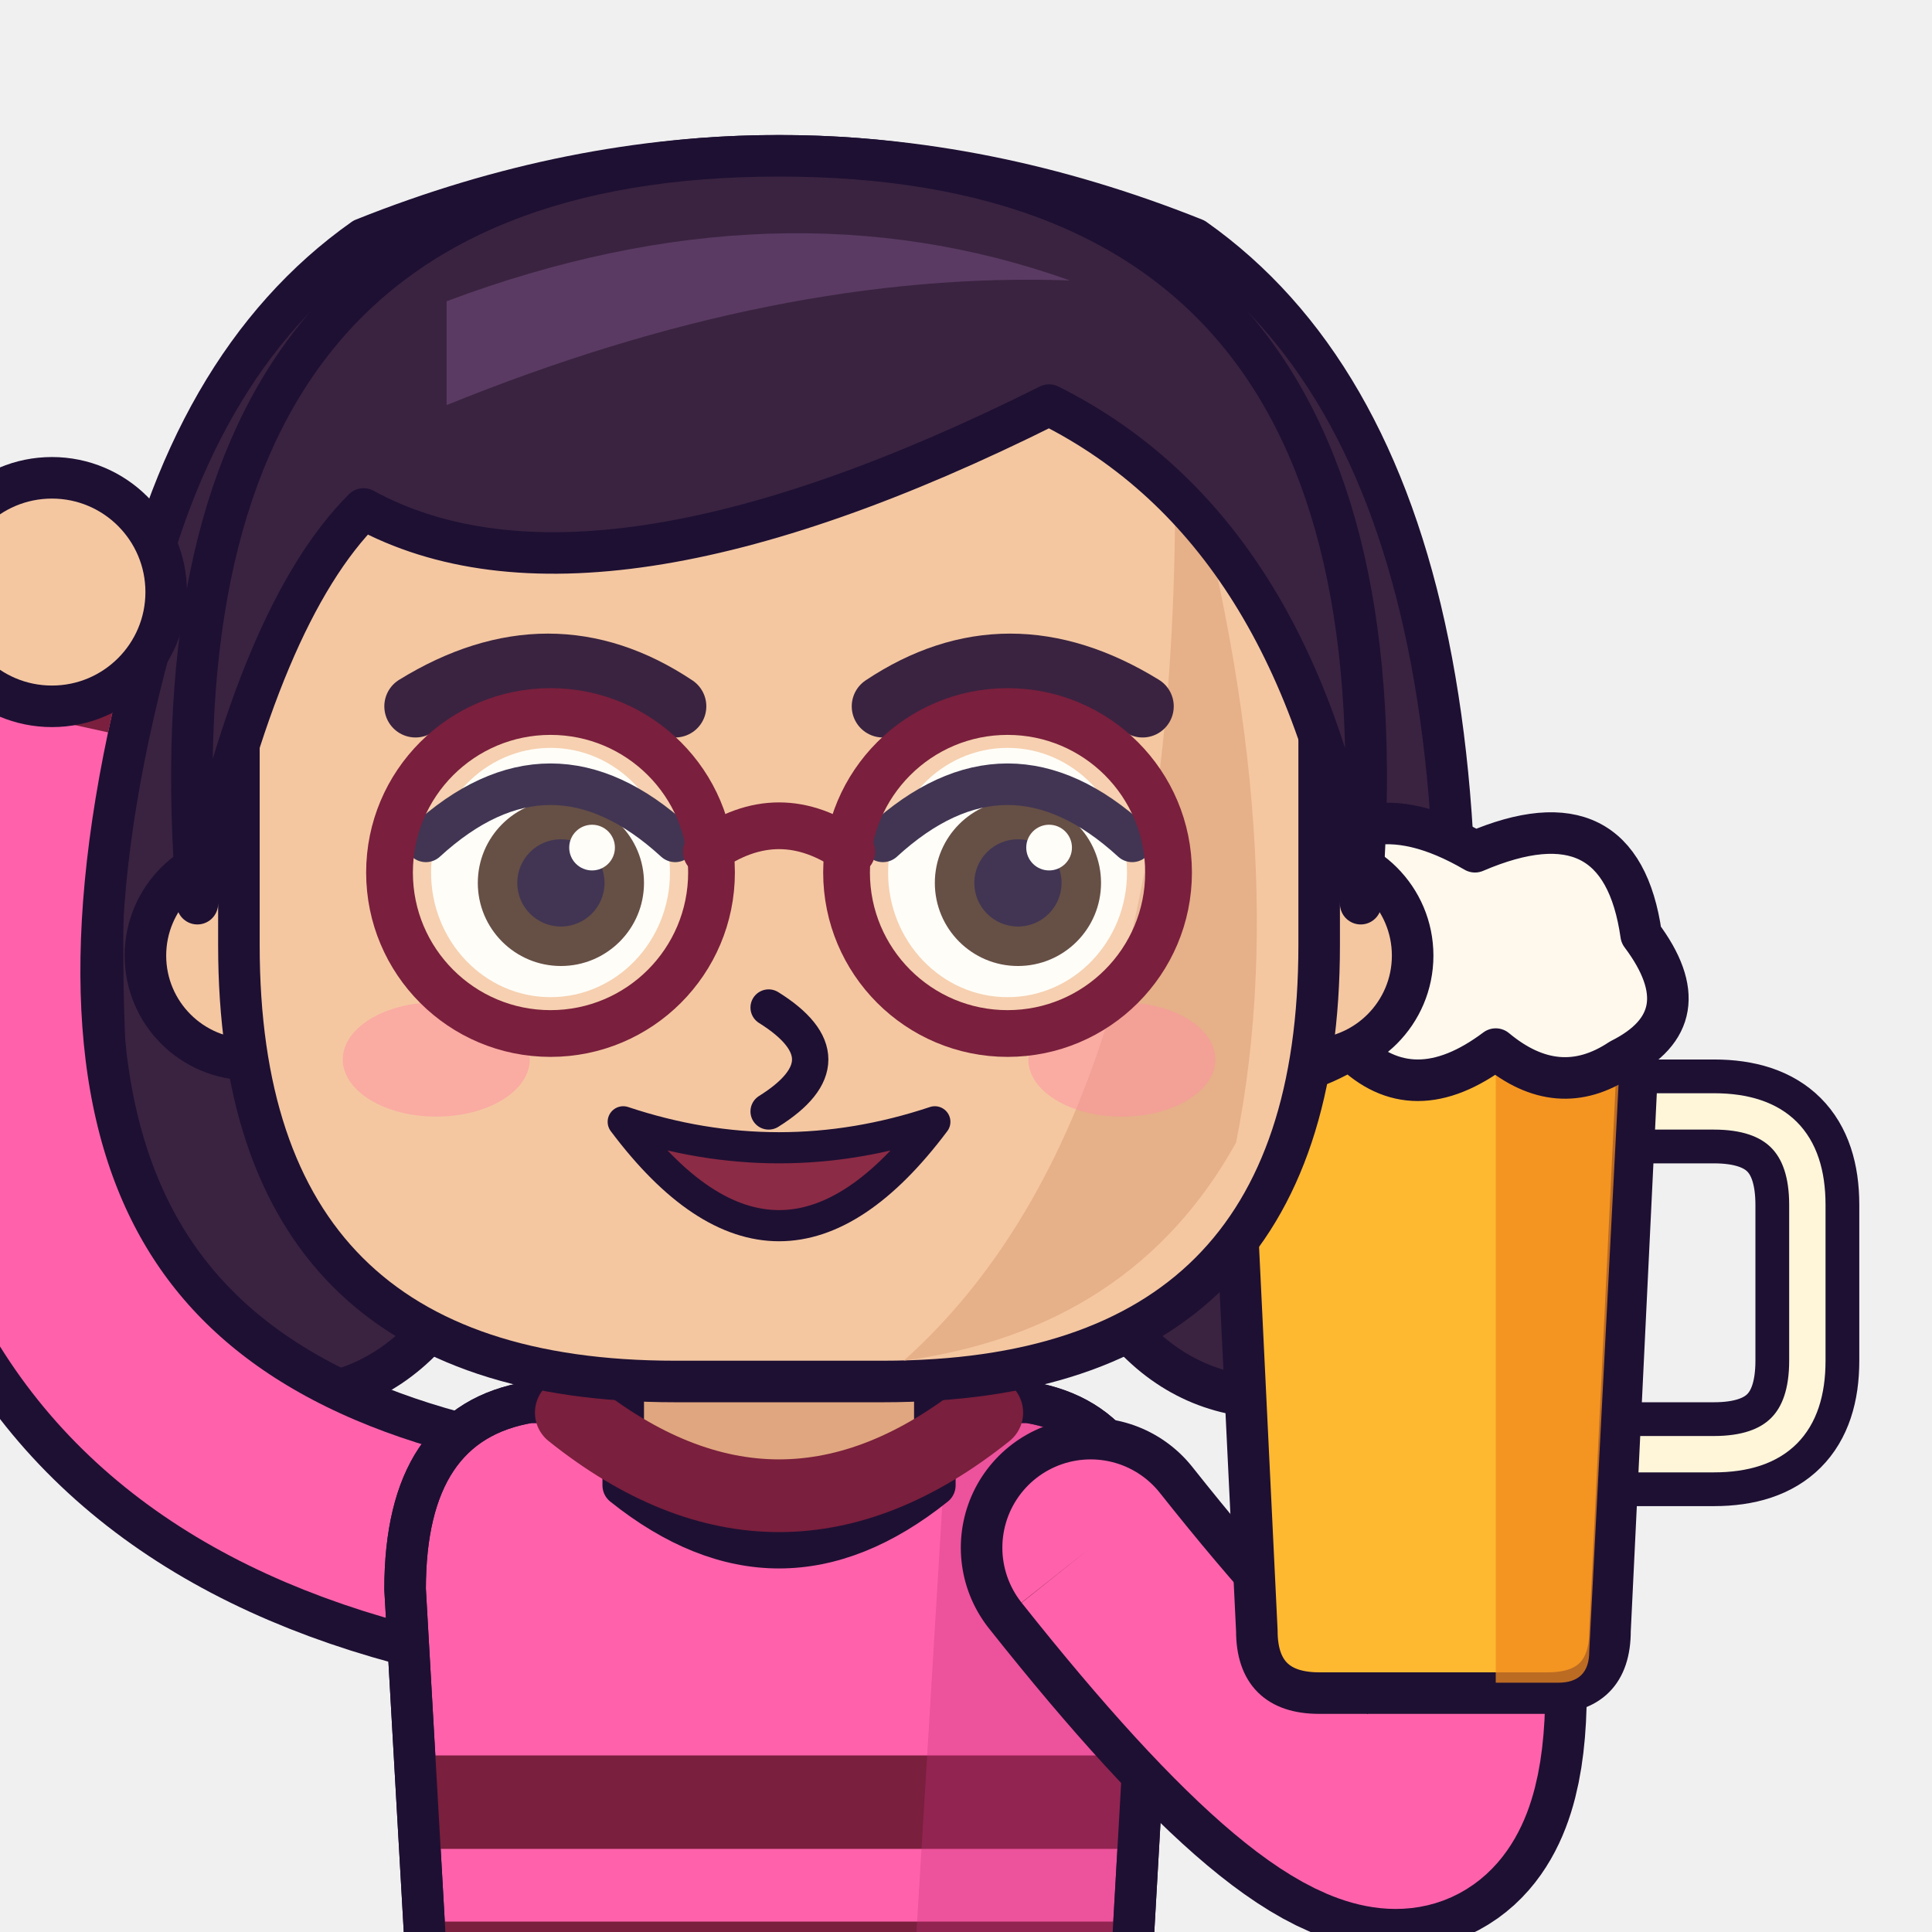
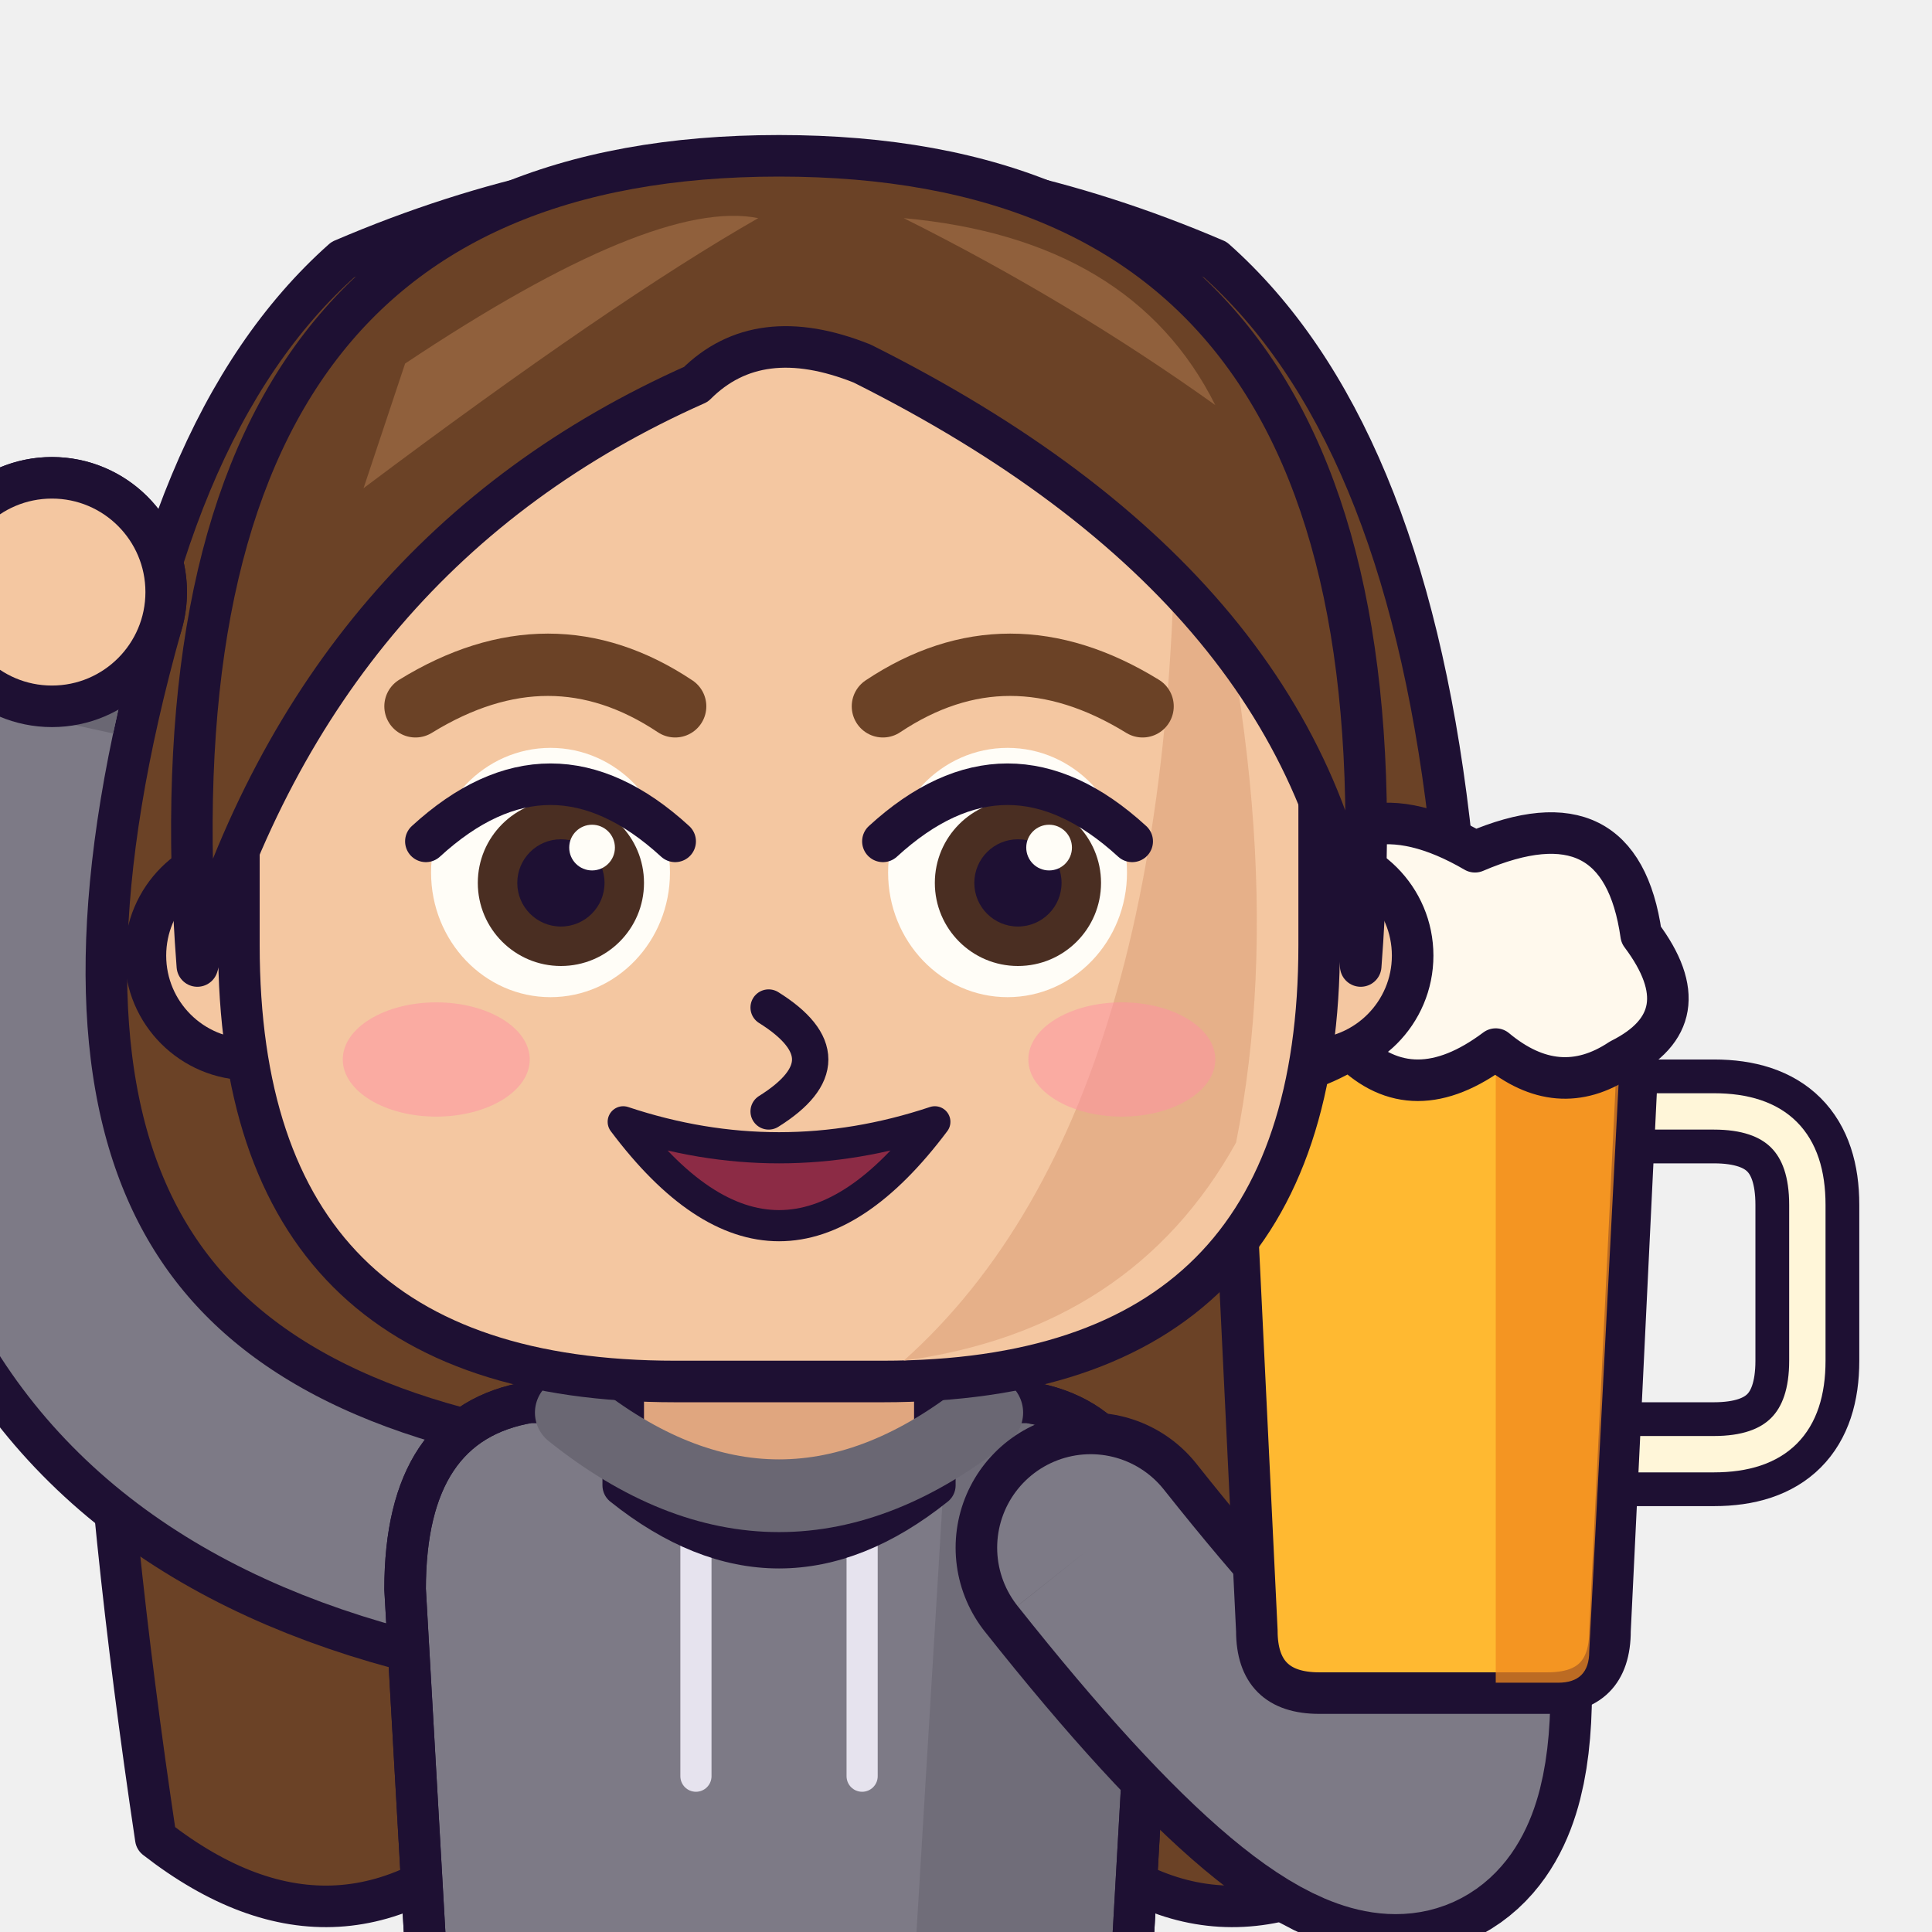
<svg xmlns="http://www.w3.org/2000/svg" viewBox="55 87 186 186" role="img" aria-label="Pili">
-   <path d="M68 218Q56 134 90 110Q130 94 170 110Q204 134 192 218Q170 228 160 210H100Q90 228 68 218Z" fill="#3A2340" stroke="#1E1033" stroke-width="4" stroke-linejoin="round" stroke-linecap="round" />
+   <path d="M70 264Q52 144 88 112Q130 94 172 112Q208 144 190 264Q172 278 156 262H104Q88 278 70 264Z" fill="#6B4226" stroke="#1E1033" stroke-width="4" stroke-linejoin="round" stroke-linecap="round" />
  <ellipse cx="130" cy="410" rx="65" ry="7" fill="#1E1033" opacity="0.28" />
-   <path d="M100 318L97 396H127L125 344L125 318Z" fill="#7A1F3D" stroke="#1E1033" stroke-width="4" stroke-linejoin="round" stroke-linecap="round" />
-   <path d="M160 318L163 396H133L135 344L135 318Z" fill="#7A1F3D" stroke="#1E1033" stroke-width="4" stroke-linejoin="round" stroke-linecap="round" />
-   <path d="M137 346L141 394H161L157 324Z" fill="#4C1026" opacity="0.55" />
-   <path d="M123 408v-13q0 -7 -7 -7h-12q-18.6 3 -28 14q-2 3 0 6z" fill="#FF62AB" stroke="#1E1033" stroke-width="4" stroke-linejoin="round" stroke-linecap="round" />
-   <path d="M137 408v-13q0 -7 7 -7h12q18.6 3 28 14q2 3 0 6z" fill="#FF62AB" stroke="#1E1033" stroke-width="4" stroke-linejoin="round" stroke-linecap="round" />
-   <path d="M100 236Q38 222 60 144" fill="none" stroke="#1E1033" stroke-width="25" stroke-linecap="round" />
-   <path d="M100 236Q38 222 60 144" fill="none" stroke="#FF62AB" stroke-width="17" stroke-linecap="round" />
-   <path d="M100 236Q38 222 60 144" fill="none" stroke="#7A1F3D" stroke-width="17" stroke-linecap="butt" stroke-dasharray="0 104 14 400" />
+   <path d="M100 318L97 396H127L125 344L125 318Z" fill="#2A2733" stroke="#1E1033" stroke-width="4" stroke-linejoin="round" stroke-linecap="round" />
+   <path d="M160 318L163 396H133L135 344L135 318Z" fill="#2A2733" stroke="#1E1033" stroke-width="4" stroke-linejoin="round" stroke-linecap="round" />
+   <path d="M137 346L141 394H161L157 324Z" fill="#16141C" opacity="0.55" />
+   <path d="M123 408v-13q0 -7 -7 -7h-12q-18.6 3 -28 14q-2 3 0 6z" fill="#FFFFFF" stroke="#1E1033" stroke-width="4" stroke-linejoin="round" stroke-linecap="round" />
+   <path d="M137 408v-13q0 -7 7 -7h12q18.6 3 28 14q2 3 0 6z" fill="#FFFFFF" stroke="#1E1033" stroke-width="4" stroke-linejoin="round" stroke-linecap="round" />
+   <path d="M100 236Q38 222 60 144" fill="none" stroke="#1E1033" stroke-width="26" stroke-linecap="round" />
+   <path d="M100 236Q38 222 60 144" fill="none" stroke="#7D7A86" stroke-width="18" stroke-linecap="round" />
+   <path d="M100 236Q38 222 60 144" fill="none" stroke="#6A6773" stroke-width="18" stroke-linecap="butt" stroke-dasharray="0 104 14 400" />
  <circle cx="60" cy="144" r="11" fill="#F4C7A1" stroke="#1E1033" stroke-width="4" stroke-linejoin="round" stroke-linecap="round" />
  <clipPath id="torso">
    <path d="M106 222Q94 224 94 240L99 328Q130 334 161 328L166 240Q166 224 154 222Z" />
  </clipPath>
-   <path d="M106 222Q94 224 94 240L99 328Q130 334 161 328L166 240Q166 224 154 222Z" fill="#FF62AB" stroke="#1E1033" stroke-width="4" stroke-linejoin="round" stroke-linecap="round" />
+   <path d="M106 222Q94 224 94 240L99 328Q130 334 161 328L166 240Q166 224 154 222Z" fill="#7D7A86" stroke="#1E1033" stroke-width="4" stroke-linejoin="round" stroke-linecap="round" />
  <g clip-path="url(#torso)">
-     <path d="M90 256h80v9h-80z M90 272h80v9h-80z" fill="#7A1F3D" opacity="1" />
-     <path d="M146.56 218H172V338H139.3Z" fill="#C62E7B" opacity="0.32" />
+     <path d="M100 288h60l6 30h-72z" fill="#6A6773" opacity="1" />
+     <path d="M122 228v30M138 228v30" fill="none" stroke="#E6E3EE" stroke-width="3" stroke-linecap="round" stroke-linejoin="round" />
+     <path d="M146.56 218H172V338H139.3Z" fill="#55525E" opacity="0.32" />
  </g>
  <path d="M106 222Q94 224 94 240L99 328Q130 334 161 328L166 240Q166 224 154 222Z" fill="none" stroke="#1E1033" stroke-width="4" stroke-linejoin="round" stroke-linecap="round" />
  <path d="M115 214h30v16q-15 12 -30 0z" fill="#E0A67F" stroke="#1E1033" stroke-width="4" stroke-linejoin="round" stroke-linecap="round" />
-   <path d="M110 223q20 16 40 0" fill="none" stroke="#7A1F3D" stroke-width="7" stroke-linecap="round" />
-   <path d="M160 236Q206 294 192 224" fill="none" stroke="#1E1033" stroke-width="25" stroke-linecap="round" />
-   <path d="M160 236Q206 294 192 224" fill="none" stroke="#FF62AB" stroke-width="17" stroke-linecap="round" />
-   <path d="M160 236Q206 294 192 224" fill="none" stroke="#7A1F3D" stroke-width="17" stroke-linecap="butt" stroke-dasharray="0 104 14 400" />
+   <path d="M110 223q20 16 40 0" fill="none" stroke="#6A6773" stroke-width="7" stroke-linecap="round" />
+   <path d="M160 236Q206 294 192 224" fill="none" stroke="#1E1033" stroke-width="26" stroke-linecap="round" />
+   <path d="M160 236Q206 294 192 224" fill="none" stroke="#7D7A86" stroke-width="18" stroke-linecap="round" />
+   <path d="M160 236Q206 294 192 224" fill="none" stroke="#6A6773" stroke-width="18" stroke-linecap="butt" stroke-dasharray="0 104 14 400" />
  <circle cx="192" cy="224" r="11" fill="#F4C7A1" stroke="#1E1033" stroke-width="4" stroke-linejoin="round" stroke-linecap="round" />
  <path d="M211 194h9q9 0 9 9v15q0 9 -9 9h-9" fill="none" stroke="#1E1033" stroke-width="10" />
  <path d="M211 194h9q9 0 9 9v15q0 9 -9 9h-9" fill="none" stroke="#FFF6D9" stroke-width="3.5" />
  <path d="M173 182h40l-3 62q0 6 -6 6h-22q-6 0 -6 -6z" fill="#FFB931" stroke="#1E1033" stroke-width="4" stroke-linejoin="round" stroke-linecap="round" />
  <path d="M199 188h12l-3 58q0 3 -3 3h-6z" fill="#F08A1D" opacity="0.75" />
  <path d="M169 186q-4 -14 10 -13q6 -11 18 -4q14 -6 16 8q6 8 -2 12q-6 4 -12 -1q-8 6 -14 0q-10 6 -16 -2z" fill="#FFF9ED" stroke="#1E1033" stroke-width="4" stroke-linejoin="round" stroke-linecap="round" />
  <circle cx="79" cy="179" r="10" fill="#F4C7A1" stroke="#1E1033" stroke-width="4" stroke-linejoin="round" stroke-linecap="round" />
  <circle cx="181" cy="179" r="10" fill="#F4C7A1" stroke="#1E1033" stroke-width="4" stroke-linejoin="round" stroke-linecap="round" />
  <path d="M120 114h20q42 0 42 42v22q0 42 -42 42h-20q-42 0 -42 -42v-22q0 -42 42 -42z" fill="#F4C7A1" stroke="#1E1033" stroke-width="4" stroke-linejoin="round" stroke-linecap="round" />
  <path d="M168 126Q180 167 174 197Q164 215 142 218Q170 193 168 126Z" fill="#E0A67F" opacity="0.7" />
  <ellipse cx="97" cy="189" rx="9" ry="5.5" fill="#FF8FA3" opacity="0.5" />
  <ellipse cx="163" cy="189" rx="9" ry="5.5" fill="#FF8FA3" opacity="0.5" />
  <ellipse cx="108" cy="171" rx="11.5" ry="12" fill="#FFFDF7" />
  <circle cx="109" cy="172" r="8" fill="#4A2E22" />
  <circle cx="109" cy="172" r="4.2" fill="#1E1033" />
  <circle cx="112" cy="168.6" r="2.2" fill="#FFFDF7" />
  <path d="M96 168Q108 157 120 168" fill="none" stroke="#1E1033" stroke-width="4" stroke-linecap="round" stroke-linejoin="round" />
  <ellipse cx="152" cy="171" rx="11.5" ry="12" fill="#FFFDF7" />
  <circle cx="153" cy="172" r="8" fill="#4A2E22" />
  <circle cx="153" cy="172" r="4.2" fill="#1E1033" />
  <circle cx="156" cy="168.6" r="2.2" fill="#FFFDF7" />
  <path d="M140 168Q152 157 164 168" fill="none" stroke="#1E1033" stroke-width="4" stroke-linecap="round" stroke-linejoin="round" />
-   <path d="M120 155Q108 147 95 155" fill="none" stroke="#3A2340" stroke-width="6" stroke-linecap="round" stroke-linejoin="round" />
-   <path d="M140 155Q152 147 165 155" fill="none" stroke="#3A2340" stroke-width="6" stroke-linecap="round" stroke-linejoin="round" />
+   <path d="M120 155Q108 147 95 155" fill="none" stroke="#6B4226" stroke-width="6" stroke-linecap="round" stroke-linejoin="round" />
+   <path d="M140 155Q152 147 165 155" fill="none" stroke="#6B4226" stroke-width="6" stroke-linecap="round" stroke-linejoin="round" />
  <path d="M129 184q8 5 0 10" fill="none" stroke="#1E1033" stroke-width="3.5" stroke-linecap="round" stroke-linejoin="round" />
  <path d="M115 195q15 20 30 0q-15 5 -30 0z" fill="#8C2B45" stroke="#1E1033" stroke-width="3" stroke-linejoin="round" stroke-linecap="round" />
-   <circle cx="108" cy="171" r="15.5" fill="#FFFFFF" fill-opacity="0.16" stroke="#7A1F3D" stroke-width="4.5" />
-   <circle cx="152" cy="171" r="15.5" fill="#FFFFFF" fill-opacity="0.16" stroke="#7A1F3D" stroke-width="4.5" />
-   <path d="M123 169q7 -5 14 0" fill="none" stroke="#7A1F3D" stroke-width="4.5" stroke-linecap="round" stroke-linejoin="round" />
-   <path d="M74 174Q68 102 130 102Q192 102 186 174Q180 138 156 126Q112 148 90 136Q80 146 74 174Z" fill="#3A2340" stroke="#1E1033" stroke-width="4" stroke-linejoin="round" stroke-linecap="round" />
-   <path d="M98 116Q130 104 158 114Q130 113 98 126Z" fill="#62406B" opacity="0.8" />
+   <path d="M74 180Q68 102 130 102Q192 102 186 180Q182 144 138 122Q128 118 122 124Q86 140 74 180Z" fill="#6B4226" stroke="#1E1033" stroke-width="4" stroke-linejoin="round" stroke-linecap="round" />
+   <path d="M94 122Q118 106 128 108Q114 116 90 134Z" fill="#96653F" opacity="0.85" />
+   <path d="M142 108Q164 110 172 126Q158 116 142 108Z" fill="#96653F" opacity="0.85" />
</svg>
